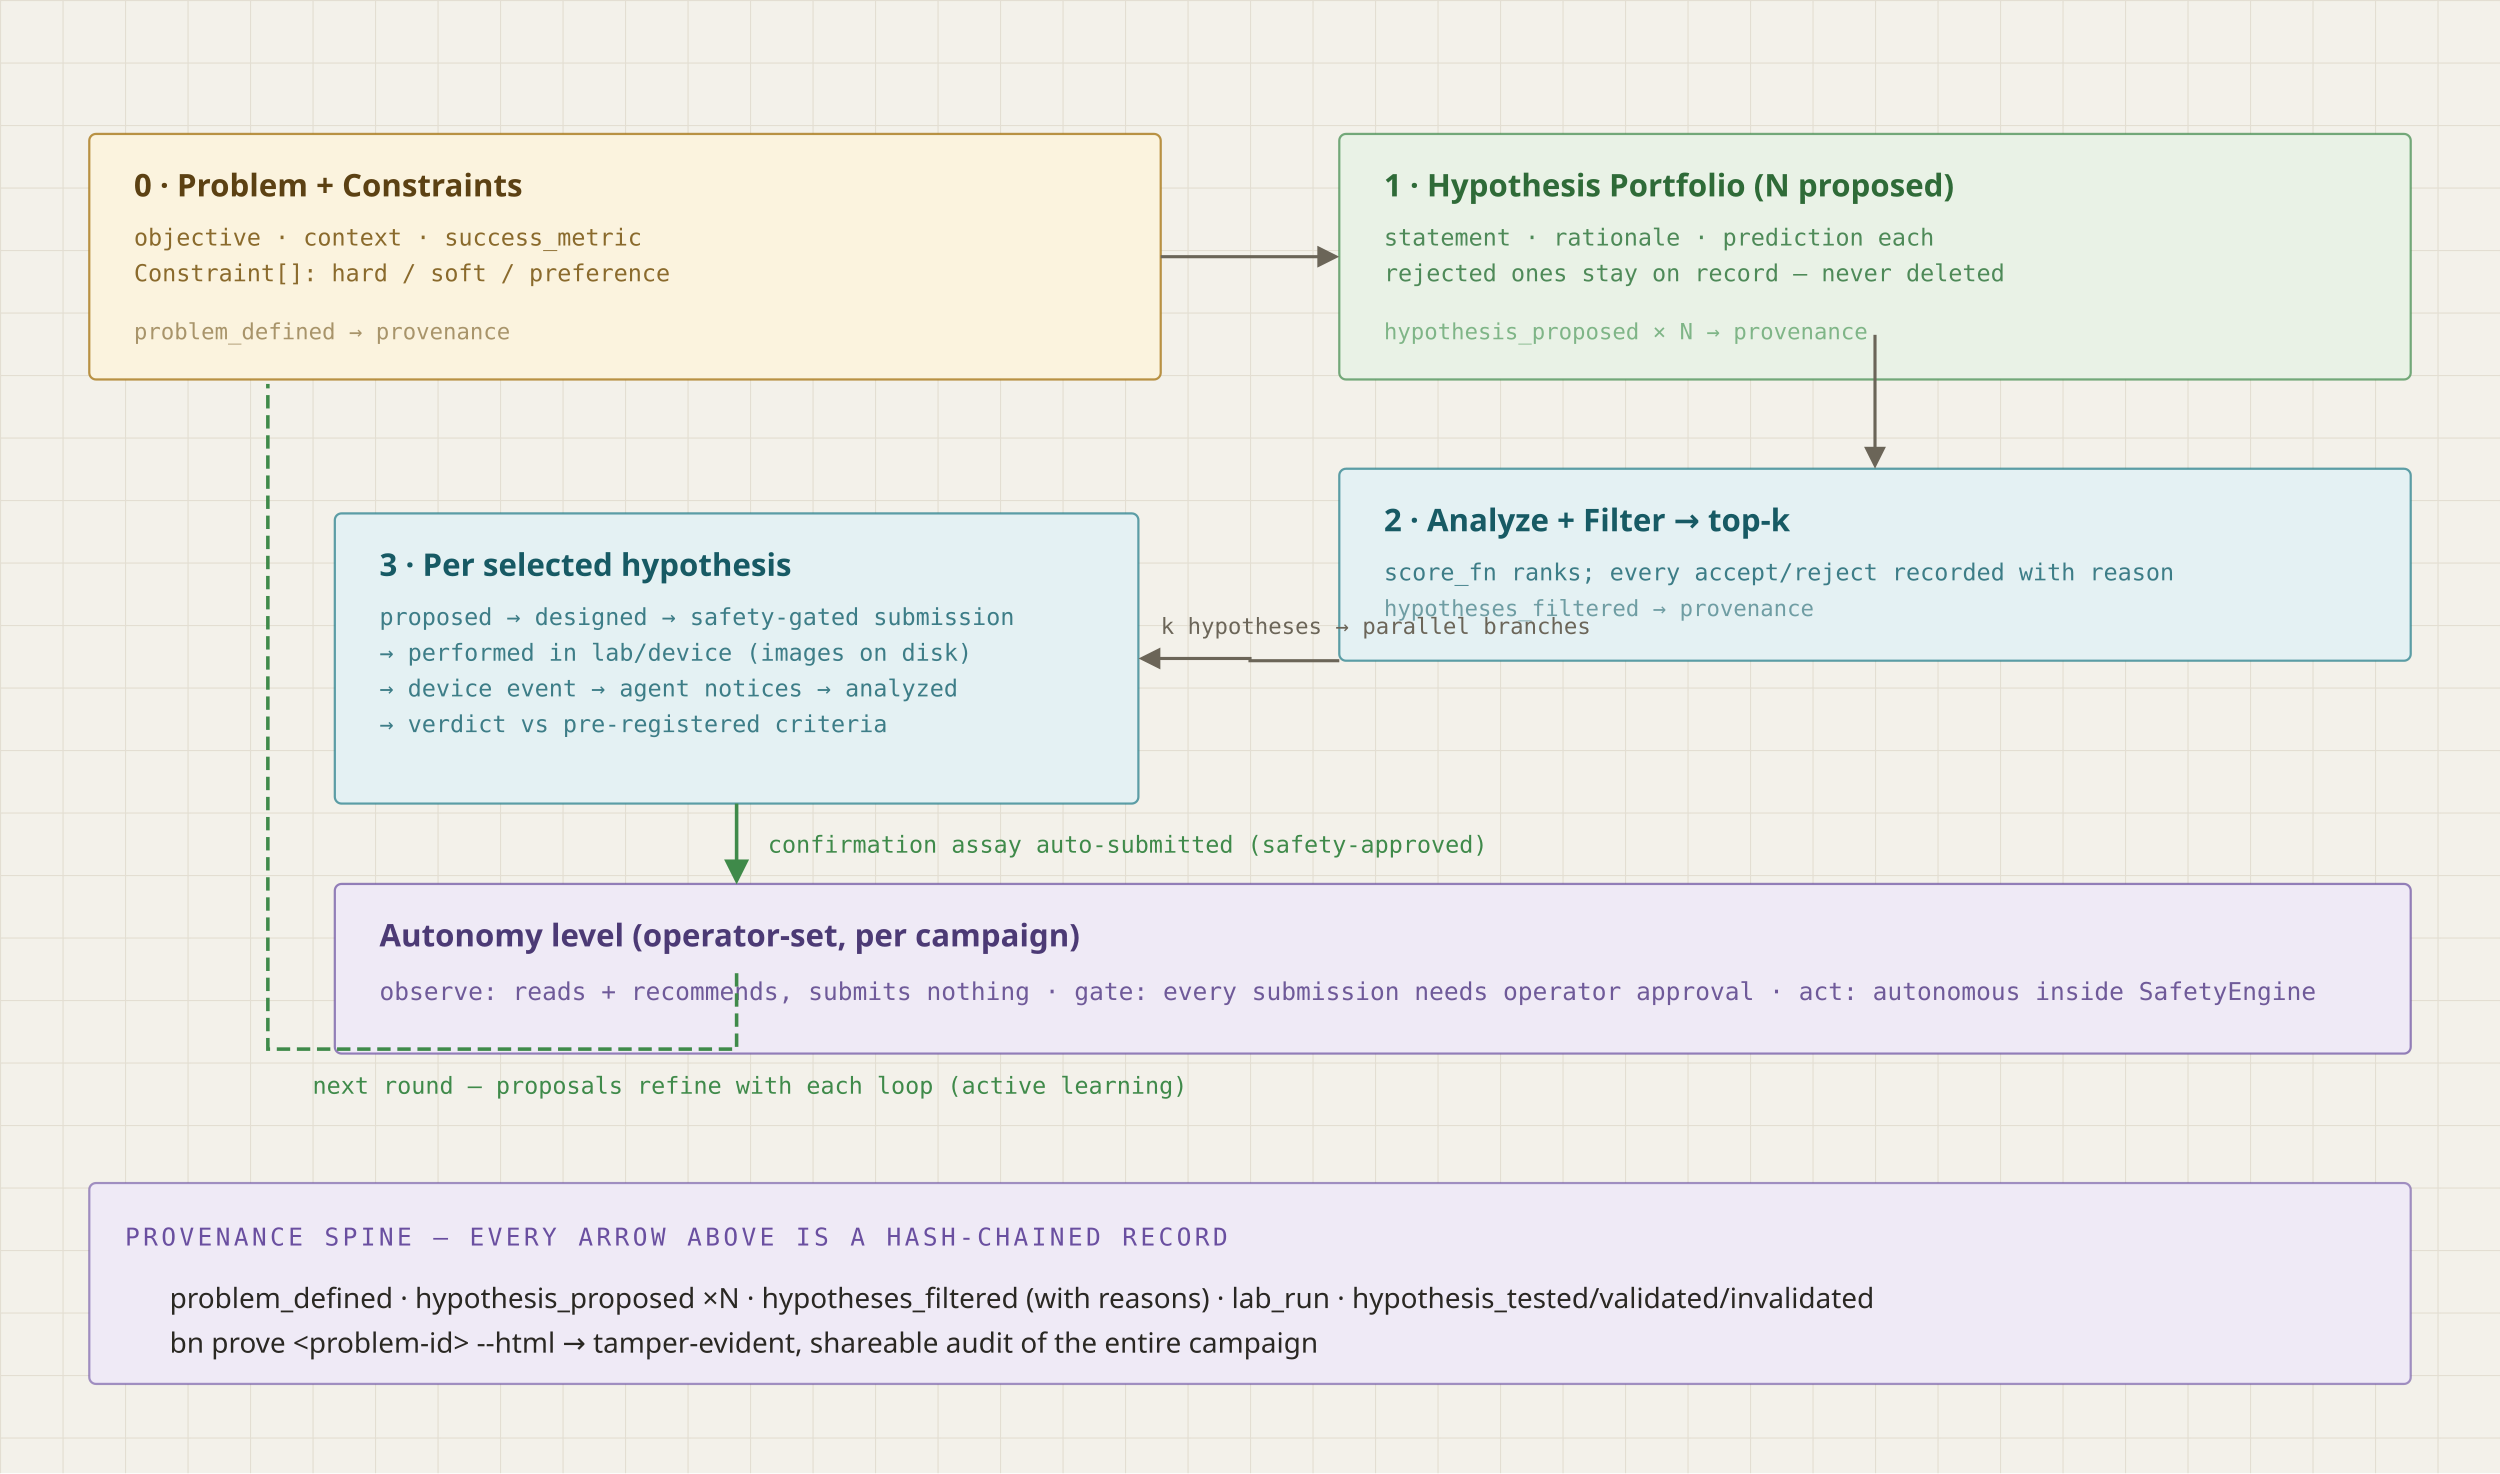
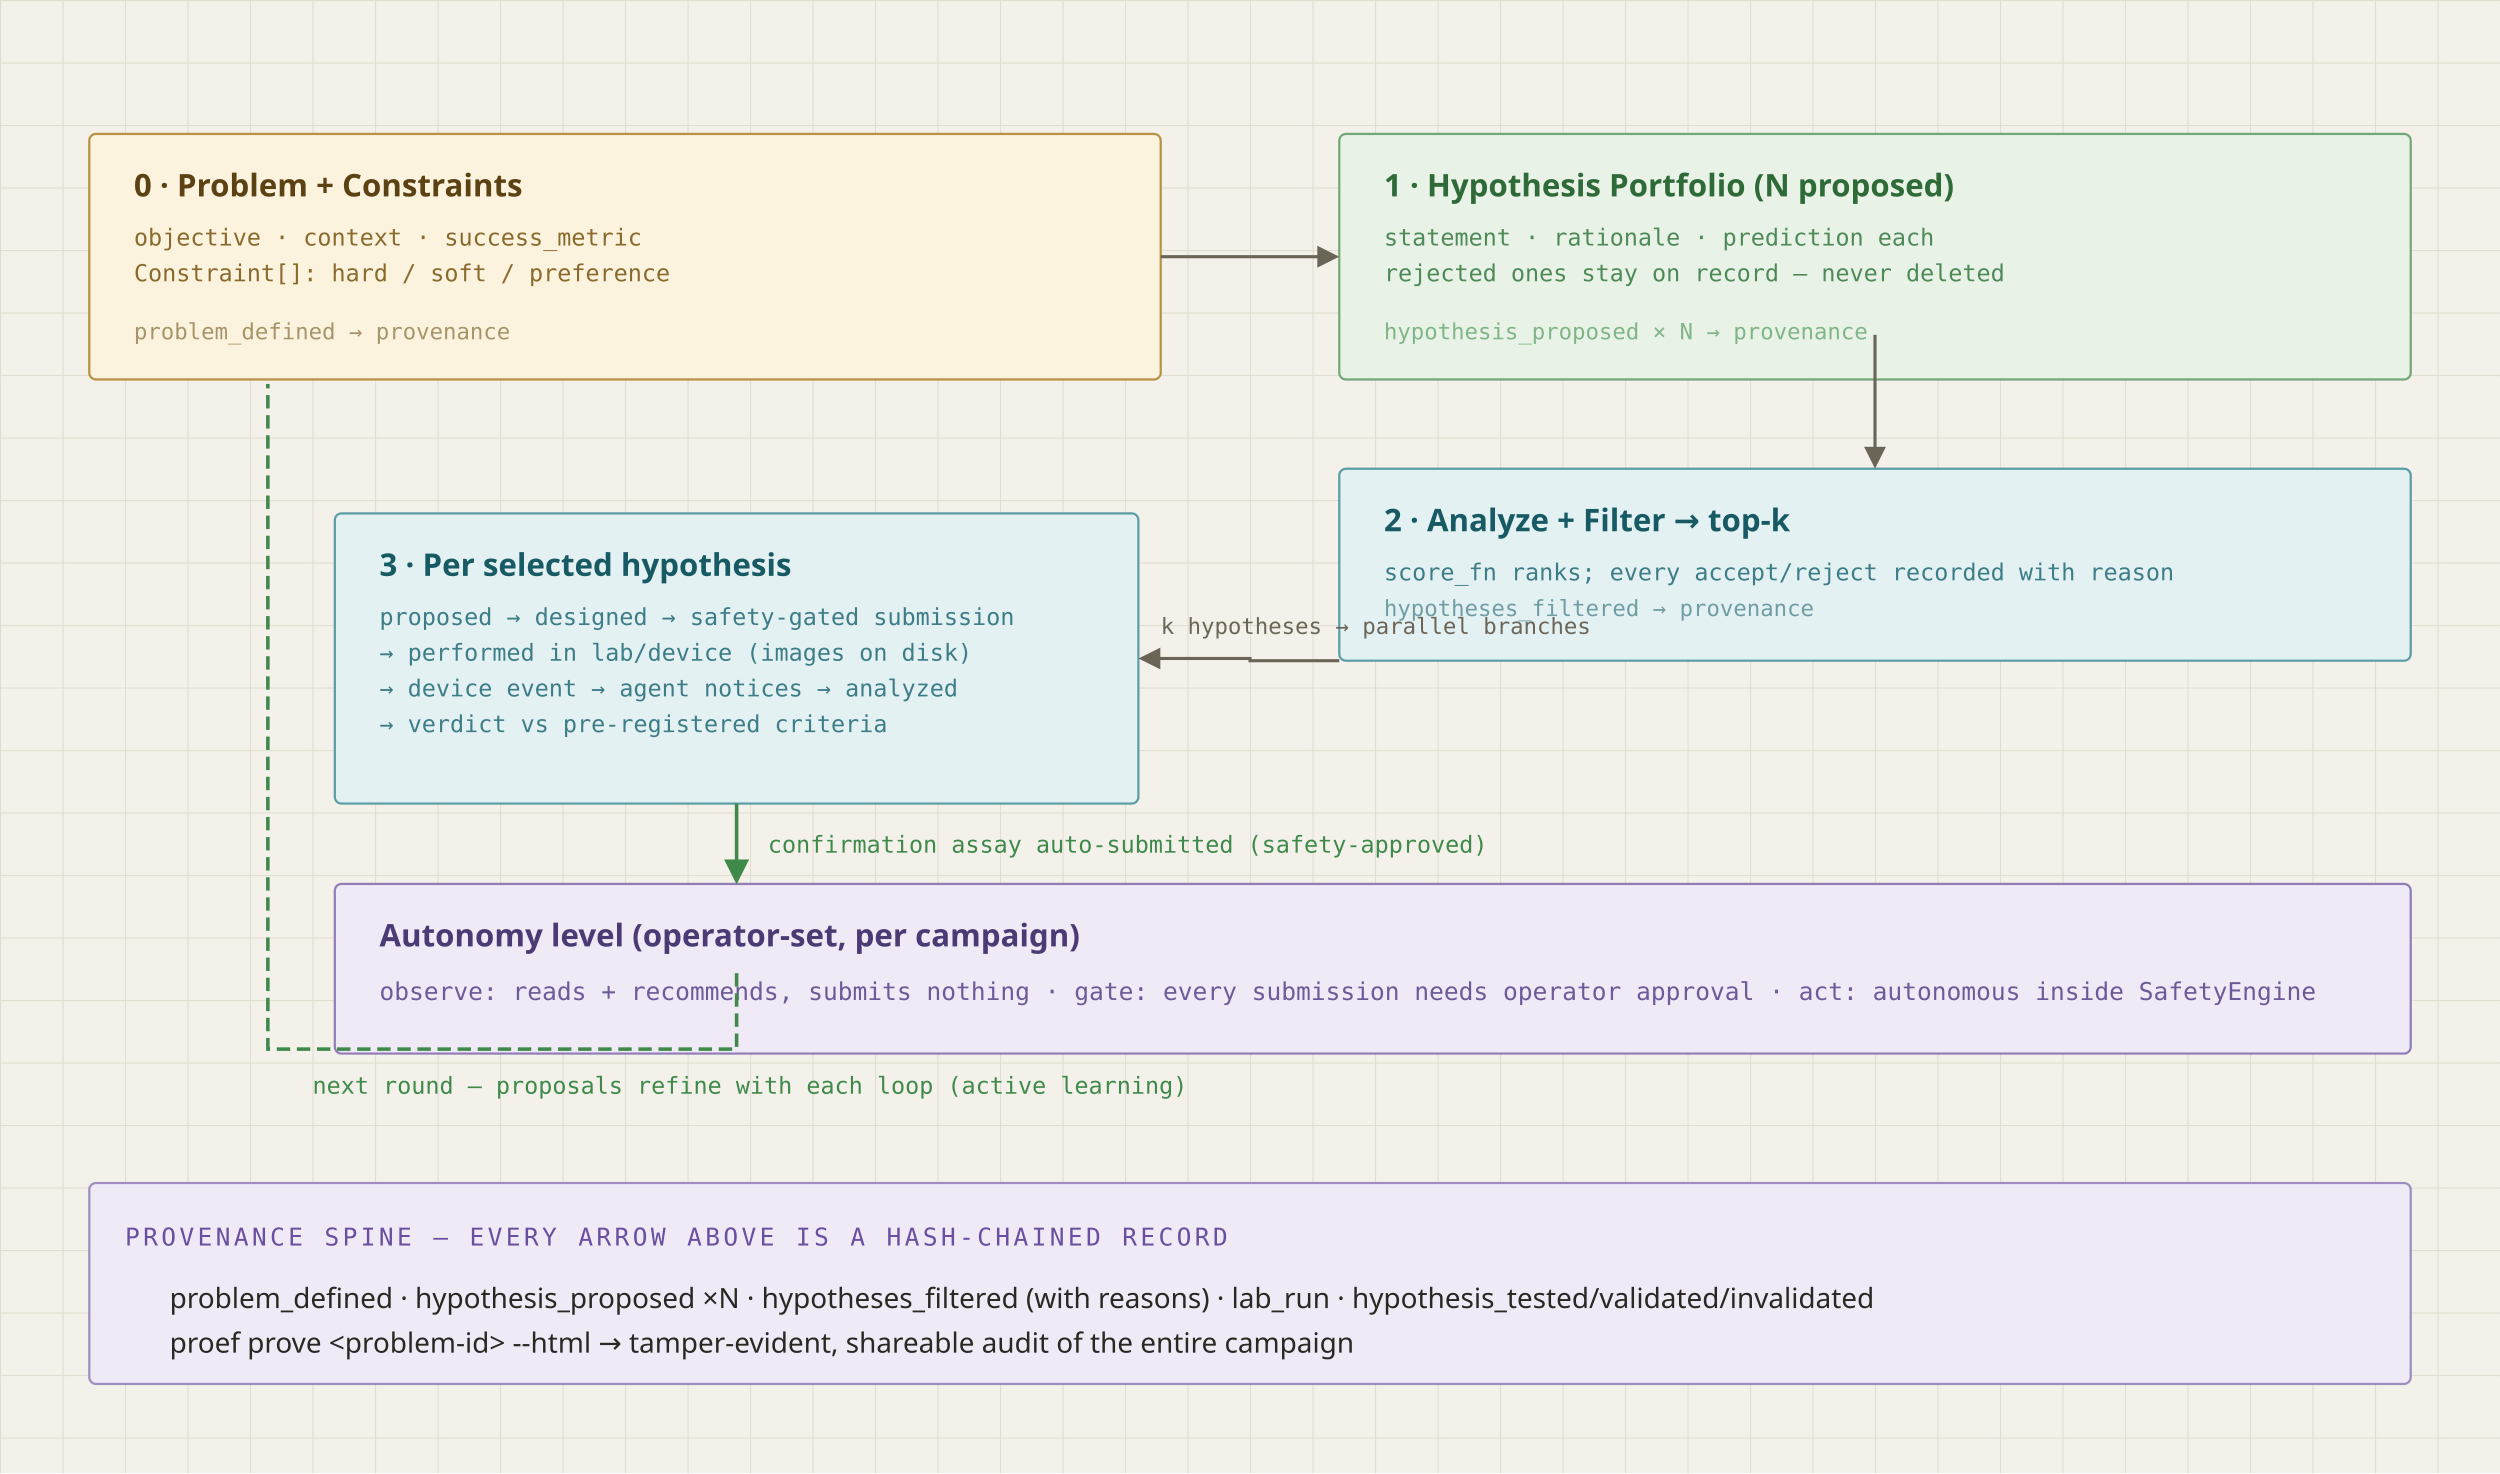
<svg xmlns="http://www.w3.org/2000/svg" width="1120" viewBox="0 0 1120 660">
  <defs>
    <pattern id="grid" width="28" height="28" patternUnits="userSpaceOnUse">
      <path d="M 28 0 L 0 0 0 28" fill="none" stroke="#e3ded2" stroke-width="1" />
    </pattern>
  </defs>
  <rect width="1120" height="660" fill="#f3f1ea" />
  <rect width="1120" height="660" fill="url(#grid)" />
  <defs>
    <marker id="arrow" viewBox="0 0 10 10" refX="8" refY="5" markerWidth="7" markerHeight="7" orient="auto-start-reverse">
      <path d="M0,0 L10,5 L0,10 z" fill="#6b6558" />
    </marker>
    <marker id="arrowG" viewBox="0 0 10 10" refX="8" refY="5" markerWidth="7" markerHeight="7" orient="auto-start-reverse">
      <path d="M0,0 L10,5 L0,10 z" fill="#3f8a4a" />
    </marker>
  </defs>
  <g font-family="IBM Plex Sans, sans-serif">
    <rect x="40" y="60" width="480" height="110" rx="3" fill="#fbf3de" stroke="#a97a1c" stroke-opacity="0.8" />
    <text x="60" y="88" font-size="14" fill="#5c4113" font-weight="600">0 · Problem + Constraints</text>
    <text x="60" y="110" font-size="10.5" fill="#8a6a2c" font-family="IBM Plex Mono, monospace">objective · context · success_metric</text>
    <text x="60" y="126" font-size="10.5" fill="#8a6a2c" font-family="IBM Plex Mono, monospace">Constraint[]: hard / soft / preference</text>
    <text x="60" y="152" font-size="10" fill="#a8946a" font-family="IBM Plex Mono, monospace">problem_defined → provenance</text>
    <rect x="600" y="60" width="480" height="110" rx="3" fill="#e9f2e6" stroke="#3f8a4a" stroke-opacity="0.7" />
    <text x="620" y="88" font-size="14" fill="#2f6b38" font-weight="600">1 · Hypothesis Portfolio (N proposed)</text>
    <text x="620" y="110" font-size="10.5" fill="#4e8a58" font-family="IBM Plex Mono, monospace">statement · rationale · prediction each</text>
    <text x="620" y="126" font-size="10.5" fill="#4e8a58" font-family="IBM Plex Mono, monospace">rejected ones stay on record — never deleted</text>
    <text x="620" y="152" font-size="10" fill="#7fb587" font-family="IBM Plex Mono, monospace">hypothesis_proposed × N → provenance</text>
  </g>
  <line x1="520" y1="115" x2="598" y2="115" stroke="#6b6558" stroke-width="1.4" marker-end="url(#arrow)" />
  <g font-family="IBM Plex Sans, sans-serif">
    <rect x="600" y="210" width="480" height="86" rx="3" fill="#e4f1f3" stroke="#1f7a86" stroke-opacity="0.7" />
    <text x="620" y="238" font-size="14" fill="#175a64" font-weight="600">2 · Analyze + Filter → top-k</text>
    <text x="620" y="260" font-size="10.5" fill="#3d7d87" font-family="IBM Plex Mono, monospace">score_fn ranks; every accept/reject recorded with reason</text>
    <text x="620" y="276" font-size="10" fill="#6f9da3" font-family="IBM Plex Mono, monospace">hypotheses_filtered → provenance</text>
  </g>
  <path d="M840,150 L840,208" fill="none" stroke="#6b6558" stroke-width="1.4" marker-end="url(#arrow)" />
  <g font-family="IBM Plex Sans, sans-serif">
    <rect x="150" y="230" width="360" height="130" rx="3" fill="#e4f1f3" stroke="#1f7a86" stroke-opacity="0.7" />
    <text x="170" y="258" font-size="14" fill="#175a64" font-weight="600">3 · Per selected hypothesis</text>
    <text x="170" y="280" font-size="10.5" fill="#3d7d87" font-family="IBM Plex Mono, monospace">proposed → designed → safety-gated submission</text>
    <text x="170" y="296" font-size="10.5" fill="#3d7d87" font-family="IBM Plex Mono, monospace">→ performed in lab/device (images on disk)</text>
    <text x="170" y="312" font-size="10.5" fill="#3d7d87" font-family="IBM Plex Mono, monospace">→ device event → agent notices → analyzed</text>
    <text x="170" y="328" font-size="10.5" fill="#3d7d87" font-family="IBM Plex Mono, monospace">→ verdict vs pre-registered criteria</text>
  </g>
  <path d="M600,296 L560,296 L560,295 L512,295" fill="none" stroke="#6b6558" stroke-width="1.4" marker-end="url(#arrow)" />
  <text x="520" y="284" font-size="10" font-family="IBM Plex Mono, monospace" fill="#6b6558">k hypotheses → parallel branches</text>
  <g font-family="IBM Plex Sans, sans-serif">
    <rect x="150" y="396" width="930" height="76" rx="3" fill="#efeaf6" stroke="#6a4fa0" stroke-opacity="0.7" />
    <text x="170" y="424" font-size="14" fill="#4c3a75" font-weight="600">Autonomy level (operator-set, per campaign)</text>
    <text x="170" y="448" font-size="11" fill="#6f5a99" font-family="IBM Plex Mono, monospace">observe: reads + recommends, submits nothing   ·   gate: every submission needs operator approval   ·   act: autonomous inside SafetyEngine</text>
  </g>
  <path d="M330,360 L330,394" fill="none" stroke="#3f8a4a" stroke-width="1.6" marker-end="url(#arrowG)" />
  <text x="344" y="382" font-size="10.5" font-family="IBM Plex Mono, monospace" fill="#3f8a4a">confirmation assay auto-submitted (safety-approved)</text>
  <path d="M330,436 L330,470 L120,470 L120,172" fill="none" stroke="#3f8a4a" stroke-width="1.6" stroke-dasharray="6 3" />
  <text x="140" y="490" font-size="10.5" font-family="IBM Plex Mono, monospace" fill="#3f8a4a">next round — proposals refine with each loop (active learning)</text>
  <path d="M120,470 L120,170" fill="none" stroke="#3f8a4a" stroke-width="0" />
  <g font-family="IBM Plex Sans, sans-serif">
    <rect x="40" y="530" width="1040" height="90" rx="3" fill="#efeaf6" stroke="#6a4fa0" stroke-opacity="0.6" />
    <text x="56" y="558" font-family="IBM Plex Mono, monospace" font-size="11" letter-spacing="1.5" fill="#6a4fa0">PROVENANCE SPINE — EVERY ARROW ABOVE IS A HASH-CHAINED RECORD</text>
    <text x="76" y="586" font-size="12.5" fill="#2a2823">problem_defined · hypothesis_proposed ×N · hypotheses_filtered (with reasons) · lab_run · hypothesis_tested/validated/invalidated</text>
-     <text x="76" y="606" font-size="12.5" fill="#2a2823">bn prove &lt;problem-id&gt; --html → tamper-evident, shareable audit of the entire campaign</text>
+     <text x="76" y="606" font-size="12.5" fill="#2a2823">proef prove &lt;problem-id&gt; --html → tamper-evident, shareable audit of the entire campaign</text>
  </g>
</svg>
